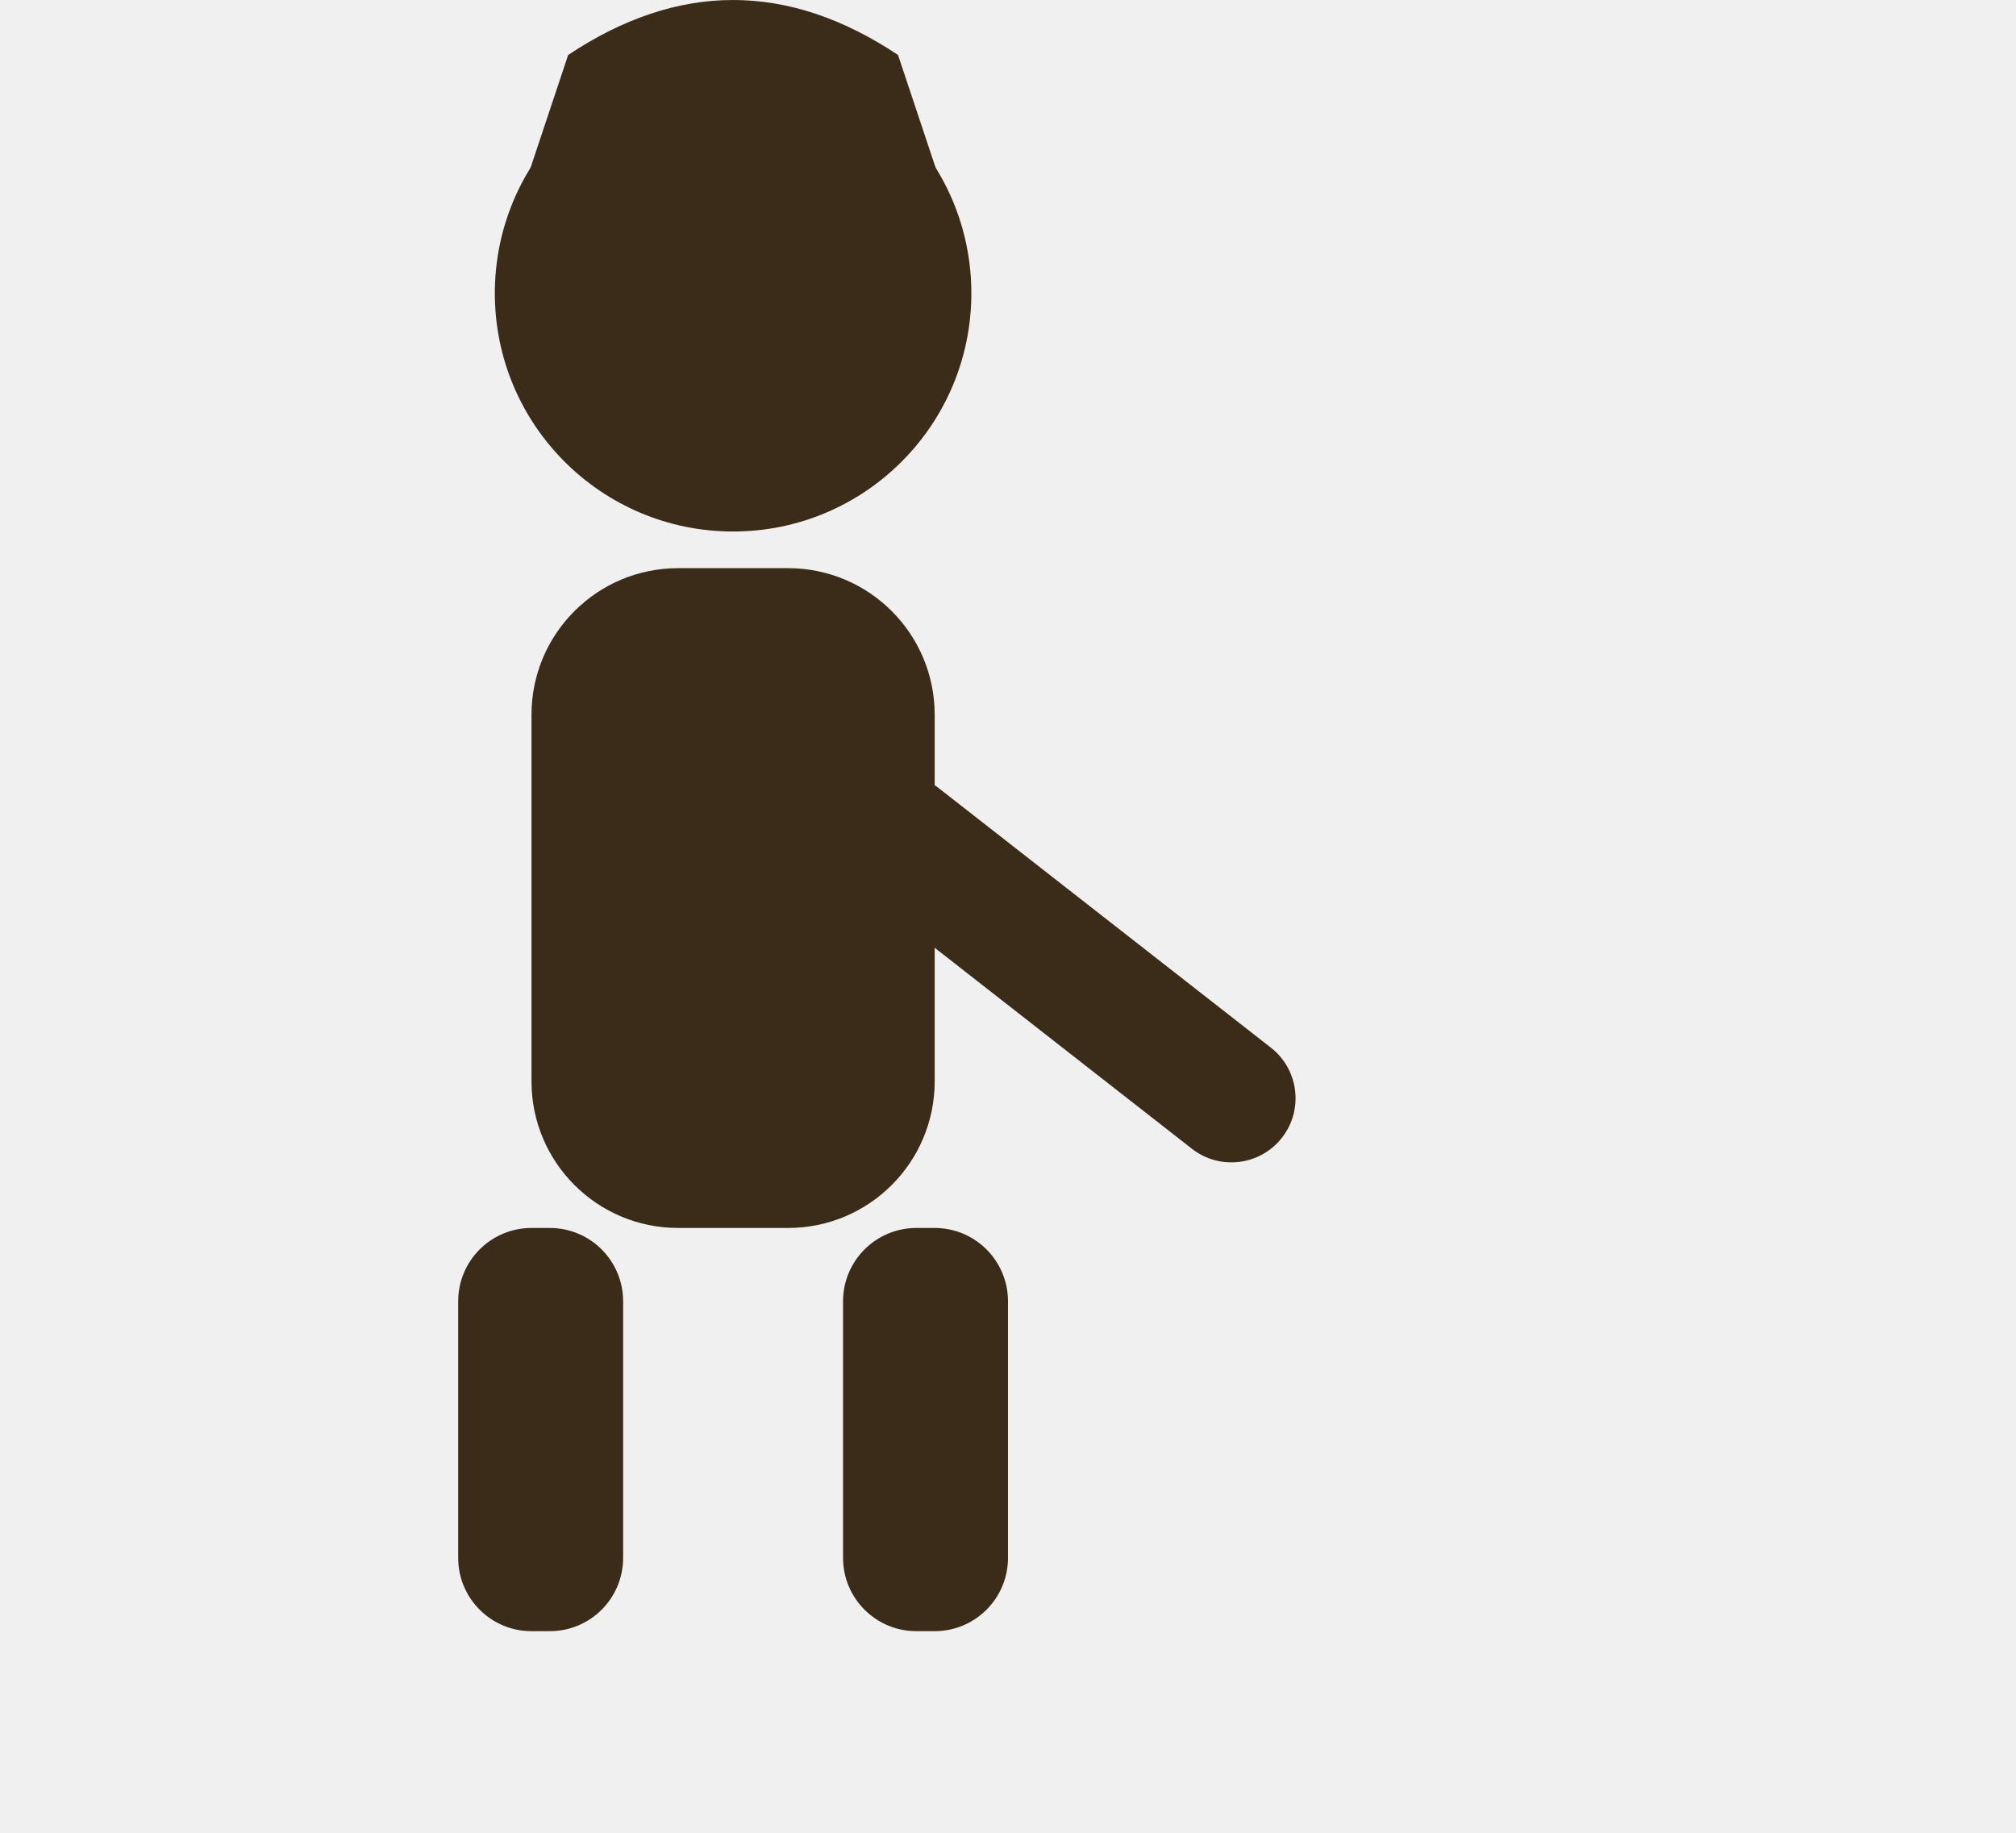
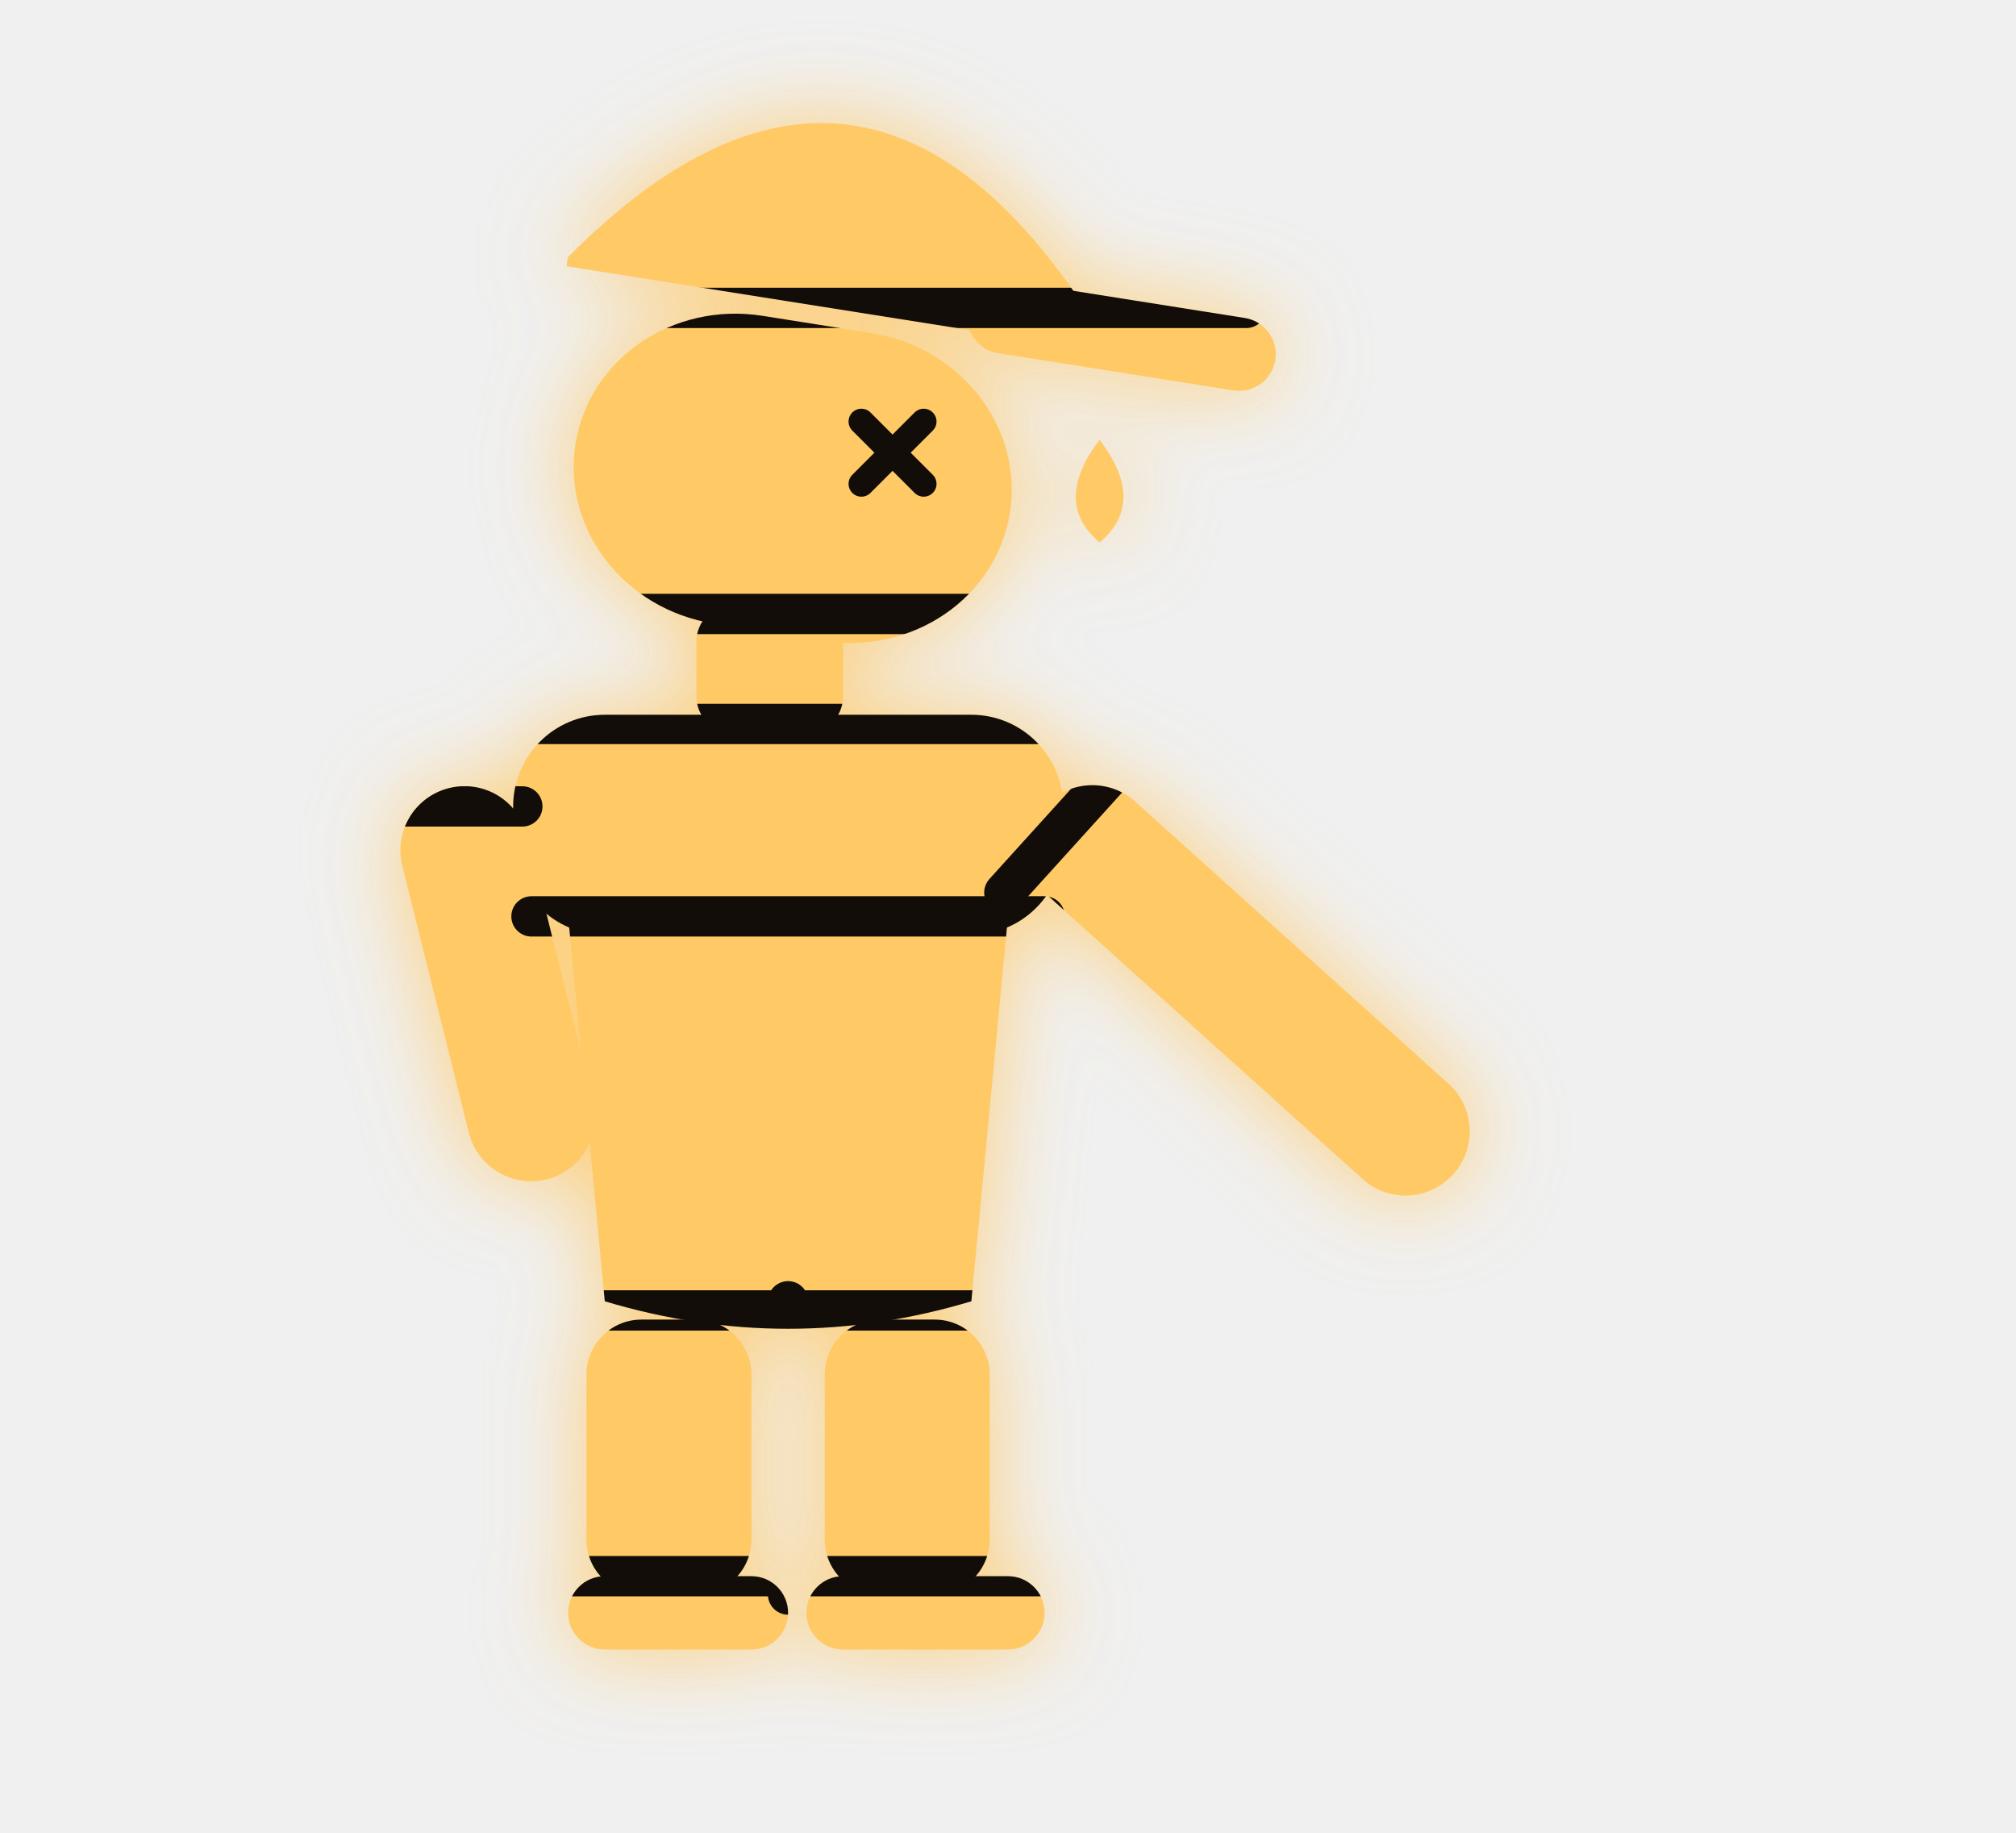
- <svg xmlns="http://www.w3.org/2000/svg" viewBox="0 0 110 100">
+ <svg xmlns="http://www.w3.org/2000/svg" xmlns:xlink="http://www.w3.org/1999/xlink" viewBox="0 0 110 100">
  <defs>
-     <filter id="g" x="-60%" y="-60%" width="220%" height="220%">
-       <feGaussianBlur stdDeviation="2.2" result="b" />
-       <feMerge>
-         <feMergeNode in="b" />
-         <feMergeNode in="SourceGraphic" />
-       </feMerge>
+     <filter id="glow" x="-40%" y="-40%" width="180%" height="180%">
+       <feGaussianBlur stdDeviation="2.4" />
    </filter>
+     <g id="seg" fill="#ffc966" stroke="none">
+       <g transform="rotate(9 42 34)">
+         <path d="M28 16 Q41 -2 56 14 L56 16.5 L28 16.5 Z" />
+         <rect x="50" y="13.5" width="17" height="4" rx="2" />
+         <rect x="30" y="17.5" width="24" height="17" rx="9" />
+       </g>
+       <path d="M60 24 q2.6 3.4 0 5.6 q-2.6 -2.2 0 -5.6 z" />
+       <rect x="38" y="33" width="8" height="7" rx="2" />
+       <rect x="28" y="39" width="30" height="12" rx="5" />
+       <path d="M31 50 L55 50 L53 71 Q43 74 33 71 Z" />
+       <rect x="21" y="43" width="7" height="22" rx="3.5" transform="rotate(-14 24.5 43)" />
+       <rect x="57" y="40.5" width="30" height="7" rx="3.5" transform="rotate(42 57 44)" />
+       <rect x="32" y="72" width="9" height="15" rx="3" />
+       <rect x="45" y="72" width="9" height="15" rx="3" />
+       <rect x="31" y="86" width="12" height="4" rx="2" />
+       <rect x="44" y="86" width="13" height="4" rx="2" />
+     </g>
+     <mask id="ink" maskUnits="userSpaceOnUse" x="0" y="0" width="110" height="100">
+       <g fill="#fff" stroke="none">
+         <g transform="rotate(9 42 34)">
+           <path d="M28 16 Q41 -2 56 14 L56 16.5 L28 16.5 Z" />
+           <rect x="50" y="13.5" width="17" height="4" rx="2" />
+           <rect x="30" y="17.5" width="24" height="17" rx="9" />
+         </g>
+         <path d="M60 24 q2.6 3.4 0 5.6 q-2.6 -2.2 0 -5.6 z" />
+         <rect x="38" y="33" width="8" height="7" rx="2" />
+         <rect x="28" y="39" width="30" height="12" rx="5" />
+         <path d="M31 50 L55 50 L53 71 Q43 74 33 71 Z" />
+         <rect x="21" y="43" width="7" height="22" rx="3.5" transform="rotate(-14 24.5 43)" />
+         <rect x="57" y="40.5" width="30" height="7" rx="3.5" transform="rotate(42 57 44)" />
+         <rect x="32" y="72" width="9" height="15" rx="3" />
+         <rect x="45" y="72" width="9" height="15" rx="3" />
+         <rect x="31" y="86" width="12" height="4" rx="2" />
+         <rect x="44" y="86" width="13" height="4" rx="2" />
+       </g>
+     </mask>
  </defs>
-   <g fill="#3a2c18">
-     <circle cx="40" cy="16" r="13" />
-     <path d="M28 12 q12 -11 24 0 l-3 -9 q-9 -6 -18 0 z" />
-     <rect x="29" y="31" width="22" height="36" rx="8" />
-     <rect x="46" y="40" width="30" height="7" rx="3.5" transform="rotate(38 46 44)" />
-     <rect x="25" y="67" width="9" height="22" rx="4" />
-     <rect x="46" y="67" width="9" height="22" rx="4" />
+   <use xlink:href="#seg" filter="url(#glow)" opacity="0.85" />
+   <use xlink:href="#seg" />
+   <g mask="url(#ink)">
+     <path d="M47 23 l3.4 3.4 M50.4 23 l-3.4 3.4" fill="none" stroke="#120d09" stroke-width="1.4" stroke-linecap="round" stroke-linejoin="round" />
+     <path d="M27 16.8 L68 16.8" fill="none" stroke="#120d09" stroke-width="2.2" stroke-linecap="round" stroke-linejoin="round" class="seam" />
+     <path d="M29 33.5 L55 33.5" fill="none" stroke="#120d09" stroke-width="2.2" stroke-linecap="round" stroke-linejoin="round" class="seam" />
+     <path d="M27 39.5 L59 39.5" fill="none" stroke="#120d09" stroke-width="2.2" stroke-linecap="round" stroke-linejoin="round" class="seam" />
+     <path d="M29 50 L57 50" fill="none" stroke="#120d09" stroke-width="2.2" stroke-linecap="round" stroke-linejoin="round" class="seam" />
+     <path d="M54.8 48.7 L61.5 41.3" fill="none" stroke="#120d09" stroke-width="2.2" stroke-linecap="round" stroke-linejoin="round" class="seam" />
+     <path d="M21.5 44 L28.5 44" fill="none" stroke="#120d09" stroke-width="2.2" stroke-linecap="round" stroke-linejoin="round" class="seam" />
+     <path d="M43 71 L43 87" fill="none" stroke="#120d09" stroke-width="2.2" stroke-linecap="round" stroke-linejoin="round" class="seam" />
+     <path d="M30 71.5 L56 71.5" fill="none" stroke="#120d09" stroke-width="2.2" stroke-linecap="round" stroke-linejoin="round" class="seam" />
+     <path d="M30 86 L58 86" fill="none" stroke="#120d09" stroke-width="2.2" stroke-linecap="round" stroke-linejoin="round" class="seam" />
  </g>
</svg>
